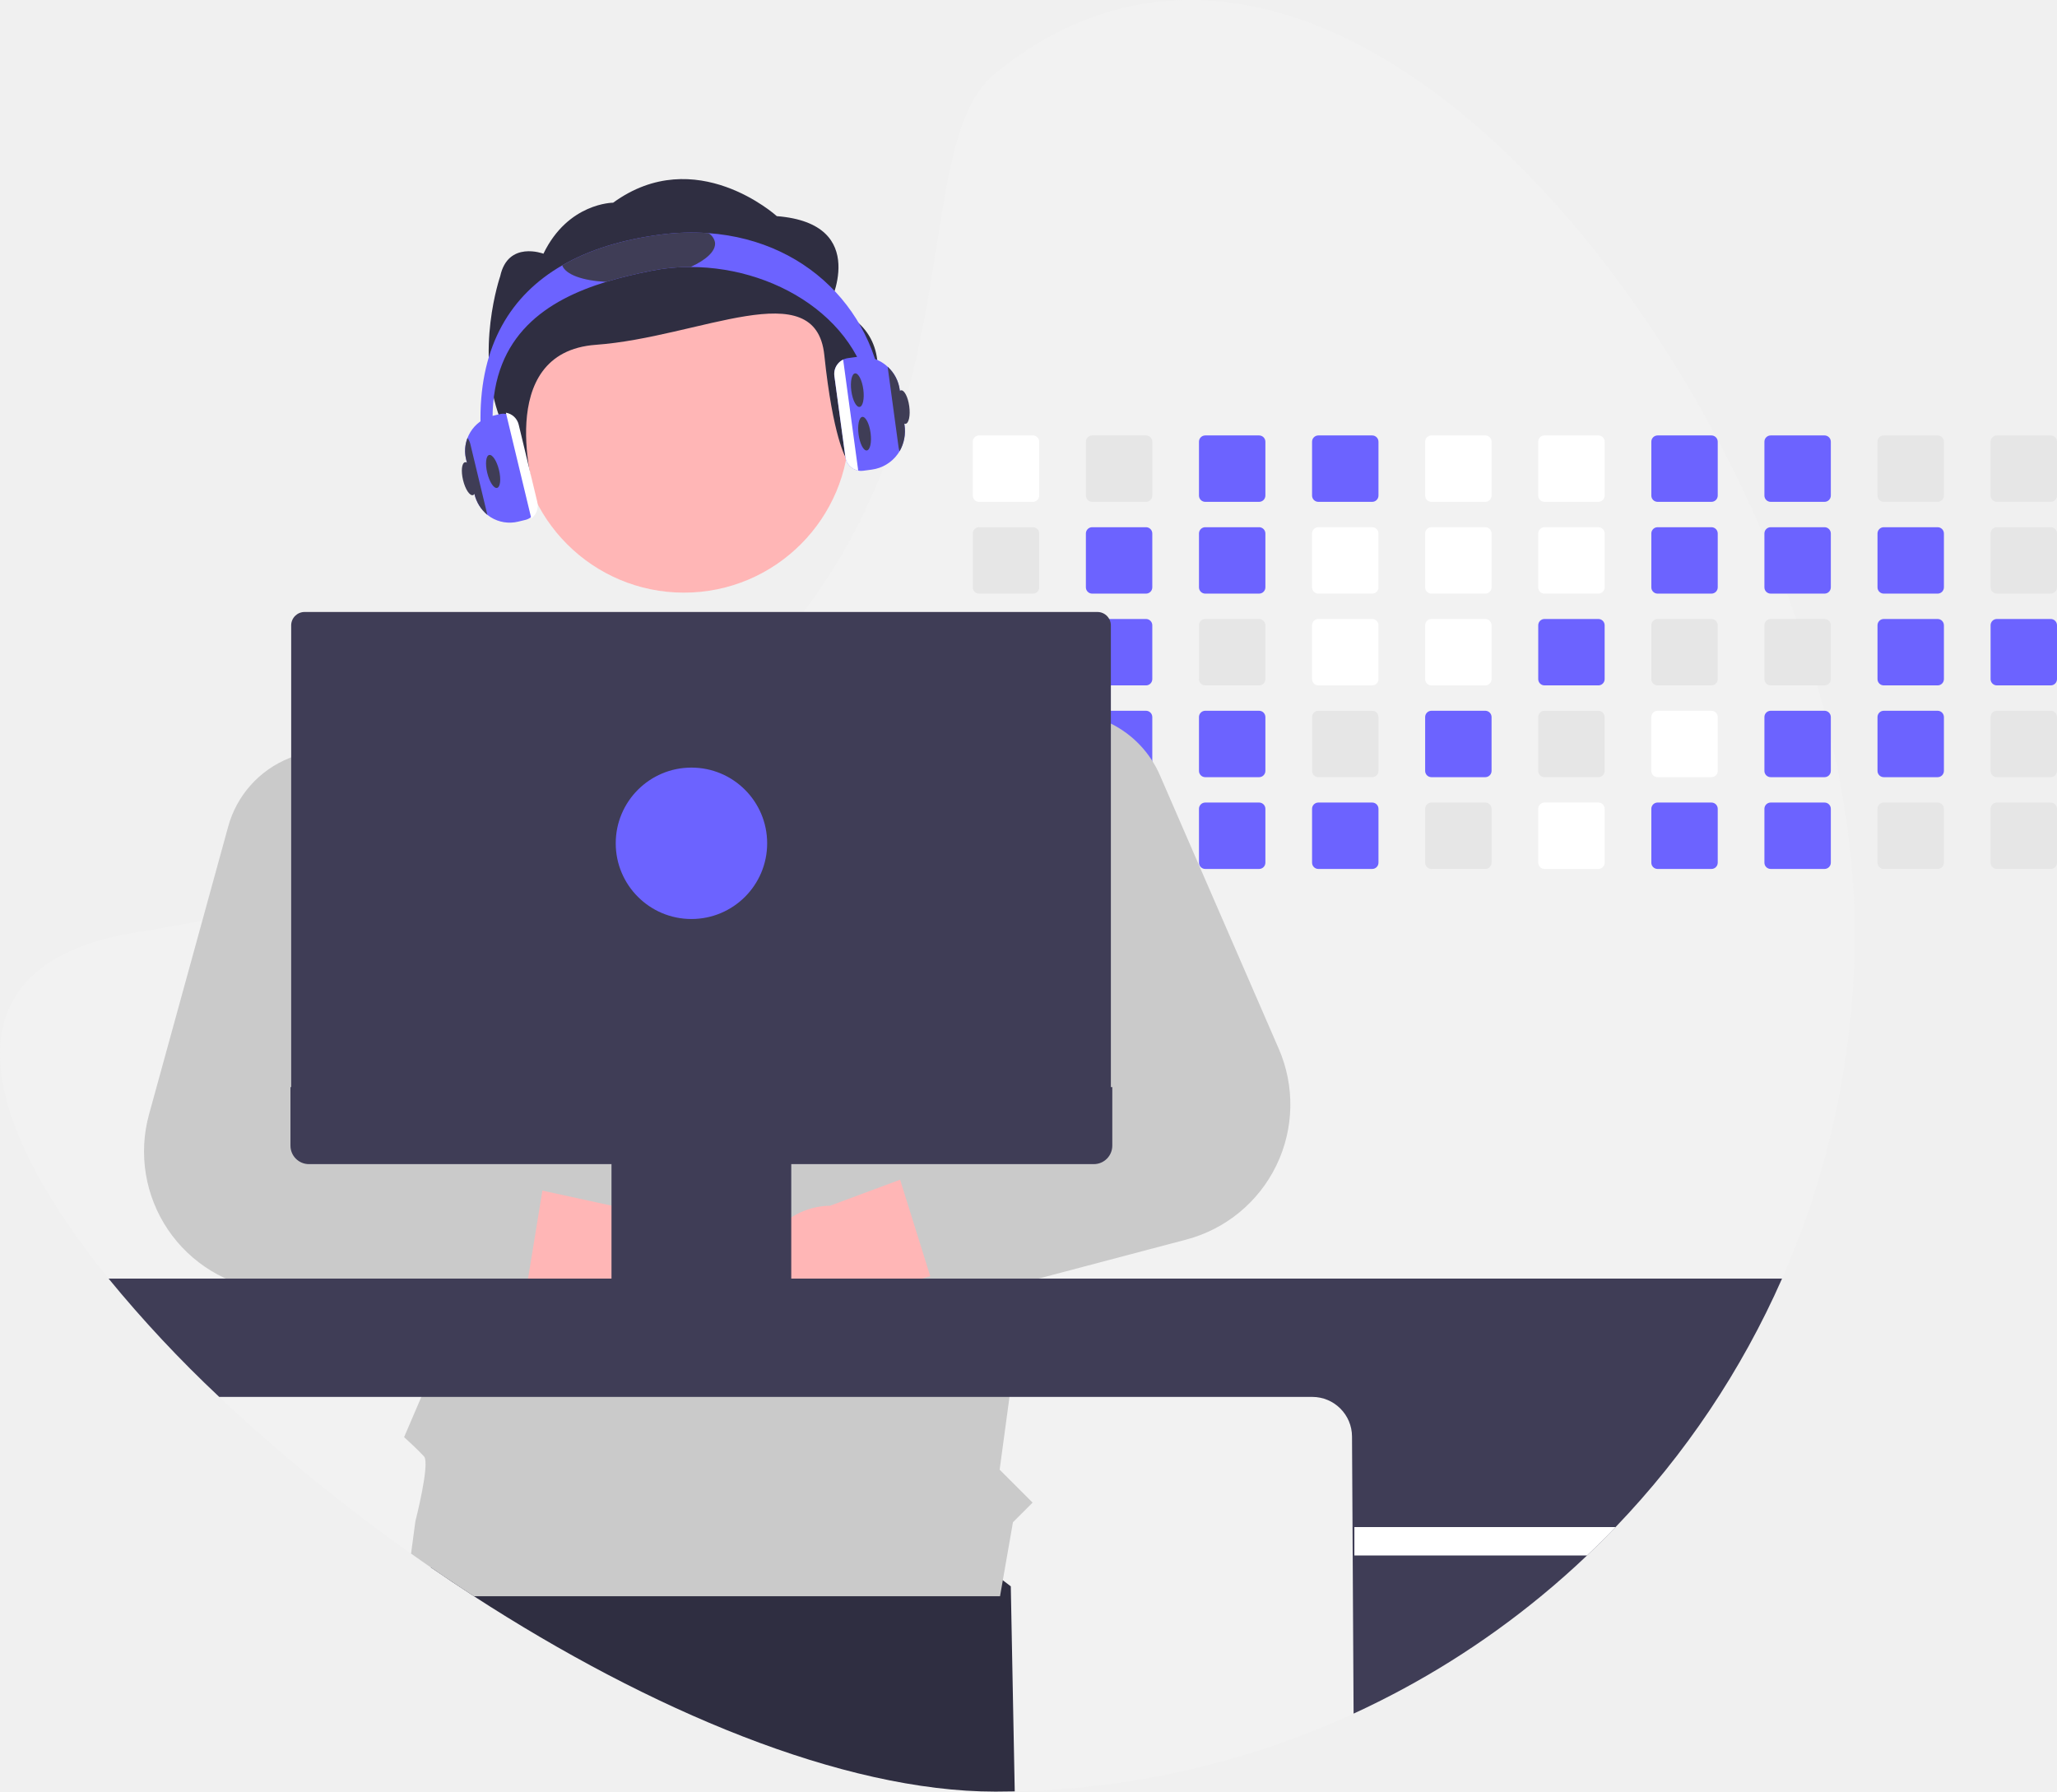
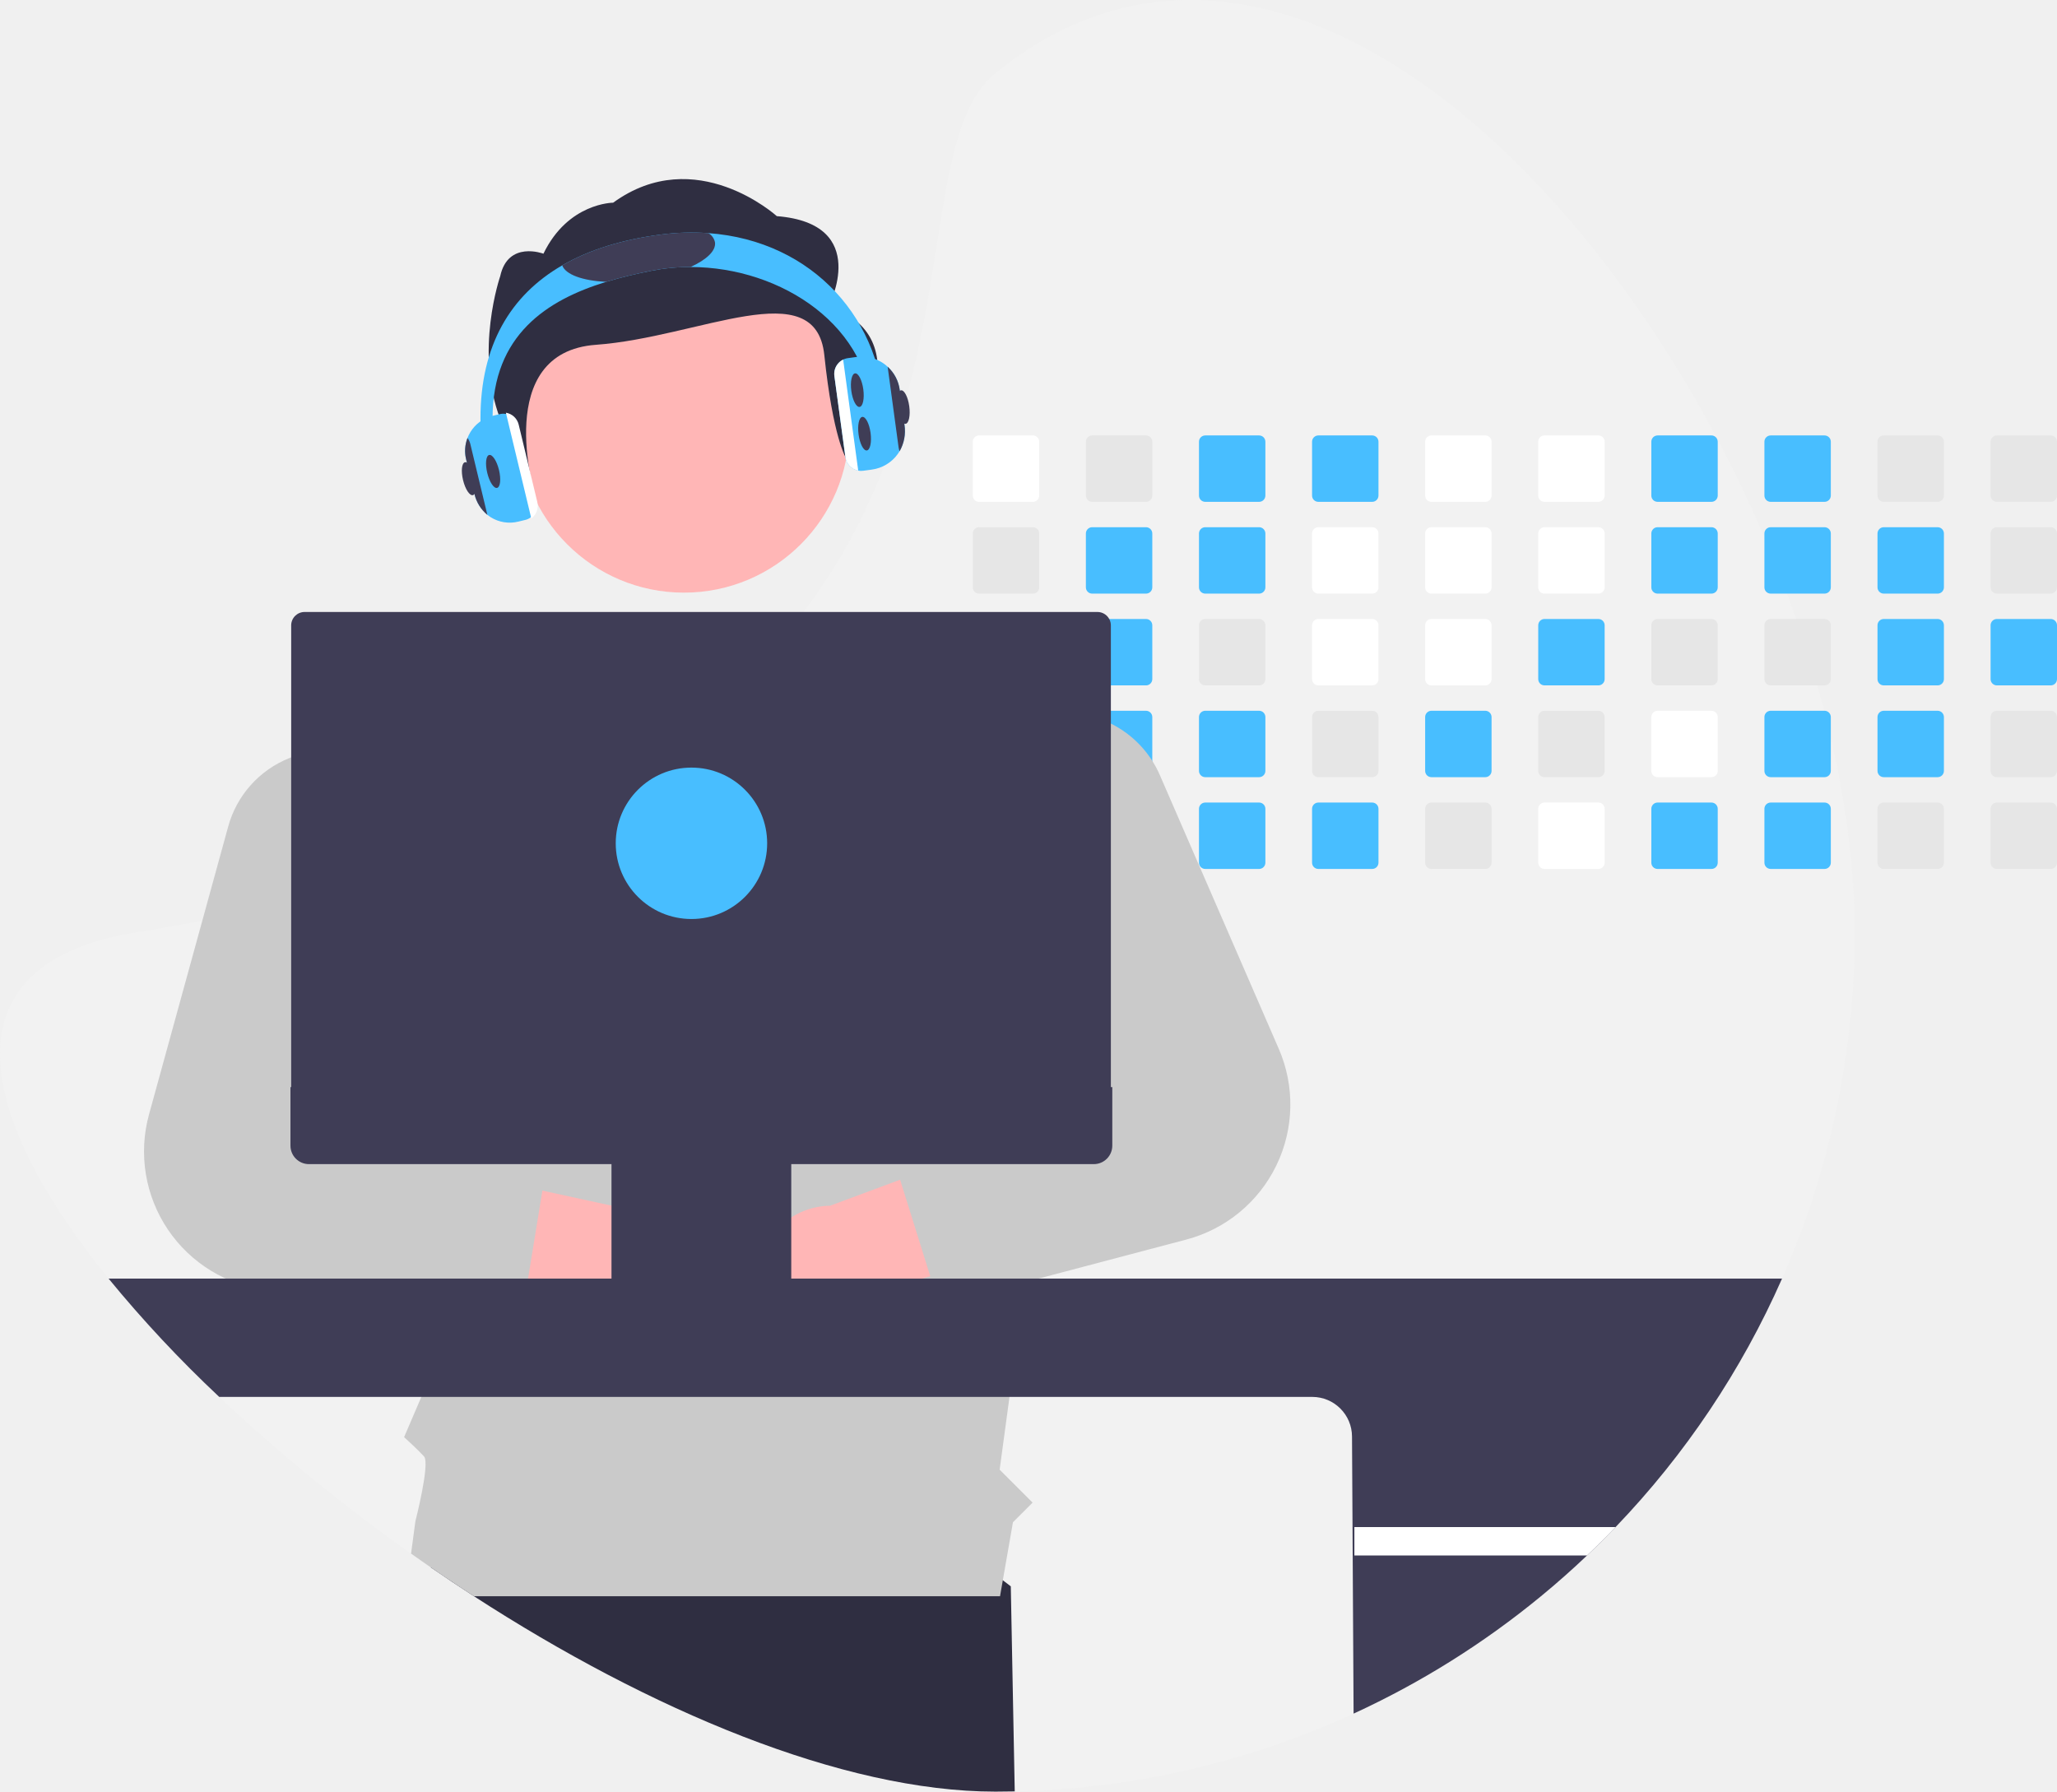
<svg xmlns="http://www.w3.org/2000/svg" data-name="Layer 1" width="850.538" height="740.83" viewBox="0 0 850.538 740.83">
  <path d="M941.609,465.125a354.21,354.21,0,0,1-98.85,245.9q-5.745,6.015-11.8,11.74-9.225,8.775-19.07,16.87a353.934,353.934,0,0,1-217.58,80.69q-3.975.09-7.98.09c-63.43,0-143.21-33.88-215.61-80.78q-8.985-5.82-17.81-11.91-4.125-2.82-8.21-5.72a730.43,730.43,0,0,1-79.32-64.8,514.116,514.116,0,0,1-45.75-48.92c-55.63-68.62-67.9-130.45,11.41-143.16q14.085-2.25,27.34-4.81,19.2-3.69,36.75-7.97,23.64-5.745,44.42-12.46,6.99-2.25,13.66-4.59c65.74-23.09,109.74-53.2,139.69-85.87q7.62-8.295,14.05-16.79a236.055,236.055,0,0,0,17.83-27.12,254.898,254.898,0,0,0,18.41-41.05l.27-.78c23.83-68.74,16.58-132.5,42.87-153.84,112.38-91.23,252.29,38.69,317.96,191.9q4.965,11.58,9.34,23.3,1.965,5.235,3.79,10.49,4.8,13.695,8.71,27.46,1.5,5.25,2.86,10.49c.97,3.77,1.9,7.53,2.76,11.29C938.139,412.305,941.609,439.455,941.609,465.125Z" transform="translate(-174.731 -79.58524)" fill="#f2f2f2" />
  <path d="M594.309,820.325q-3.975.09-7.98.09c-63.43,0-143.21-33.88-215.61-80.78q-8.985-5.82-17.81-11.91l5.16-31.4,156.21-20.74,78.4,59.95Z" transform="translate(-174.731 -79.58524)" fill="#2f2e41" />
  <path d="M601.829,259.635h-22.26a2.601,2.601,0,0,0-2.6,2.6v22.27a2.593,2.593,0,0,0,2.6,2.59h22.26a2.599,2.599,0,0,0,2.6-2.59v-22.27A2.608,2.608,0,0,0,601.829,259.635Z" transform="translate(-174.731 -79.58524)" fill="#fff" />
  <path d="M601.829,297.585h-22.26a2.601,2.601,0,0,0-2.6,2.6v22.27a2.593,2.593,0,0,0,2.6,2.59h22.26a2.599,2.599,0,0,0,2.6-2.59v-22.27A2.608,2.608,0,0,0,601.829,297.585Z" transform="translate(-174.731 -79.58524)" fill="#e6e6e6" />
  <path d="M601.829,335.535h-22.26a2.601,2.601,0,0,0-2.6,2.6v22.26a2.595,2.595,0,0,0,2.6,2.6h22.26a2.601,2.601,0,0,0,2.6-2.6v-22.26A2.608,2.608,0,0,0,601.829,335.535Z" transform="translate(-174.731 -79.58524)" fill="#e6e6e6" />
  <path d="M604.389,375.625a2.617,2.617,0,0,0-2.56-2.14h-22.26a2.601,2.601,0,0,0-2.6,2.6v22.26a2.595,2.595,0,0,0,2.6,2.6h22.26a2.601,2.601,0,0,0,2.6-2.6v-22.26A2.313,2.313,0,0,0,604.389,375.625Z" transform="translate(-174.731 -79.58524)" fill="#e6e6e6" />
  <path d="M602.839,411.635a2.634,2.634,0,0,0-1.01-.2h-22.26a2.595,2.595,0,0,0-2.6,2.6v22.26a2.588,2.588,0,0,0,2.6,2.6h22.26a2.601,2.601,0,0,0,2.6-2.6v-22.26A2.616,2.616,0,0,0,602.839,411.635Z" transform="translate(-174.731 -79.58524)" fill="#e6e6e6" />
  <path d="M648.589,259.635h-22.26a2.601,2.601,0,0,0-2.6,2.6v22.27a2.593,2.593,0,0,0,2.6,2.59h22.26a2.599,2.599,0,0,0,2.6-2.59v-22.27A2.608,2.608,0,0,0,648.589,259.635Z" transform="translate(-174.731 -79.58524)" fill="#e6e6e6" />
-   <path d="M648.589,297.585h-22.26a2.601,2.601,0,0,0-2.6,2.6v22.27a2.593,2.593,0,0,0,2.6,2.59h22.26a2.599,2.599,0,0,0,2.6-2.59v-22.27A2.608,2.608,0,0,0,648.589,297.585Z" transform="translate(-174.731 -79.58524)" fill="#6c63ff" />
-   <path d="M648.589,335.535h-22.26a2.601,2.601,0,0,0-2.6,2.6v22.26a2.595,2.595,0,0,0,2.6,2.6h22.26a2.601,2.601,0,0,0,2.6-2.6v-22.26A2.608,2.608,0,0,0,648.589,335.535Z" transform="translate(-174.731 -79.58524)" fill="#6c63ff" />
-   <path d="M648.589,373.485h-22.26a2.593,2.593,0,0,0-2.46,1.78,2.478,2.478,0,0,0-.14.82v22.26a2.595,2.595,0,0,0,2.6,2.6h22.26a2.601,2.601,0,0,0,2.6-2.6v-22.26A2.608,2.608,0,0,0,648.589,373.485Z" transform="translate(-174.731 -79.58524)" fill="#6c63ff" />
+   <path d="M648.589,297.585h-22.26a2.601,2.601,0,0,0-2.6,2.6v22.27a2.593,2.593,0,0,0,2.6,2.59h22.26a2.599,2.599,0,0,0,2.6-2.59v-22.27A2.608,2.608,0,0,0,648.589,297.585Z" transform="translate(-174.731 -79.58524)" fill="#48beff" />
+   <path d="M648.589,335.535h-22.26a2.601,2.601,0,0,0-2.6,2.6v22.26a2.595,2.595,0,0,0,2.6,2.6h22.26a2.601,2.601,0,0,0,2.6-2.6v-22.26A2.608,2.608,0,0,0,648.589,335.535Z" transform="translate(-174.731 -79.58524)" fill="#48beff" />
+   <path d="M648.589,373.485h-22.26a2.593,2.593,0,0,0-2.46,1.78,2.478,2.478,0,0,0-.14.82v22.26a2.595,2.595,0,0,0,2.6,2.6h22.26a2.601,2.601,0,0,0,2.6-2.6v-22.26A2.608,2.608,0,0,0,648.589,373.485Z" transform="translate(-174.731 -79.58524)" fill="#48beff" />
  <path d="M648.589,411.435h-22.26a2.595,2.595,0,0,0-2.6,2.6v22.26a2.595,2.595,0,0,0,2.6,2.6h22.26a2.601,2.601,0,0,0,2.6-2.6v-22.26A2.601,2.601,0,0,0,648.589,411.435Z" transform="translate(-174.731 -79.58524)" fill="#e6e6e6" />
-   <path d="M695.349,259.635h-22.26a2.601,2.601,0,0,0-2.6,2.6v22.27a2.593,2.593,0,0,0,2.6,2.59h22.26a2.599,2.599,0,0,0,2.6-2.59v-22.27A2.608,2.608,0,0,0,695.349,259.635Z" transform="translate(-174.731 -79.58524)" fill="#6c63ff" />
-   <path d="M695.349,297.585h-22.26a2.601,2.601,0,0,0-2.6,2.6v22.27a2.593,2.593,0,0,0,2.6,2.59h22.26a2.599,2.599,0,0,0,2.6-2.59v-22.27A2.608,2.608,0,0,0,695.349,297.585Z" transform="translate(-174.731 -79.58524)" fill="#6c63ff" />
+   <path d="M695.349,259.635h-22.26a2.601,2.601,0,0,0-2.6,2.6v22.27a2.593,2.593,0,0,0,2.6,2.59h22.26a2.599,2.599,0,0,0,2.6-2.59v-22.27A2.608,2.608,0,0,0,695.349,259.635Z" transform="translate(-174.731 -79.58524)" fill="#48beff" />
+   <path d="M695.349,297.585h-22.26a2.601,2.601,0,0,0-2.6,2.6v22.27a2.593,2.593,0,0,0,2.6,2.59h22.26a2.599,2.599,0,0,0,2.6-2.59v-22.27A2.608,2.608,0,0,0,695.349,297.585Z" transform="translate(-174.731 -79.58524)" fill="#48beff" />
  <path d="M695.349,335.535h-22.26a2.601,2.601,0,0,0-2.6,2.6v22.26a2.595,2.595,0,0,0,2.6,2.6h22.26a2.601,2.601,0,0,0,2.6-2.6v-22.26A2.608,2.608,0,0,0,695.349,335.535Z" transform="translate(-174.731 -79.58524)" fill="#e6e6e6" />
-   <path d="M695.349,373.485h-22.26a2.601,2.601,0,0,0-2.6,2.6v22.26a2.595,2.595,0,0,0,2.6,2.6h22.26a2.601,2.601,0,0,0,2.6-2.6v-22.26A2.608,2.608,0,0,0,695.349,373.485Z" transform="translate(-174.731 -79.58524)" fill="#6c63ff" />
-   <path d="M695.349,411.435h-22.26a2.595,2.595,0,0,0-2.6,2.6v22.26a2.595,2.595,0,0,0,2.6,2.6h22.26a2.601,2.601,0,0,0,2.6-2.6v-22.26A2.601,2.601,0,0,0,695.349,411.435Z" transform="translate(-174.731 -79.58524)" fill="#6c63ff" />
-   <path d="M742.109,259.635h-22.26a2.601,2.601,0,0,0-2.6,2.6v22.27a2.593,2.593,0,0,0,2.6,2.59h22.26a2.599,2.599,0,0,0,2.6-2.59v-22.27A2.608,2.608,0,0,0,742.109,259.635Z" transform="translate(-174.731 -79.58524)" fill="#6c63ff" />
+   <path d="M695.349,373.485h-22.26a2.601,2.601,0,0,0-2.6,2.6v22.26a2.595,2.595,0,0,0,2.6,2.6h22.26a2.601,2.601,0,0,0,2.6-2.6v-22.26A2.608,2.608,0,0,0,695.349,373.485Z" transform="translate(-174.731 -79.58524)" fill="#48beff" />
+   <path d="M695.349,411.435h-22.26a2.595,2.595,0,0,0-2.6,2.6v22.26a2.595,2.595,0,0,0,2.6,2.6h22.26a2.601,2.601,0,0,0,2.6-2.6v-22.26A2.601,2.601,0,0,0,695.349,411.435Z" transform="translate(-174.731 -79.58524)" fill="#48beff" />
+   <path d="M742.109,259.635h-22.26a2.601,2.601,0,0,0-2.6,2.6v22.27a2.593,2.593,0,0,0,2.6,2.59h22.26a2.599,2.599,0,0,0,2.6-2.59v-22.27A2.608,2.608,0,0,0,742.109,259.635Z" transform="translate(-174.731 -79.58524)" fill="#48beff" />
  <path d="M742.109,297.585h-22.26a2.601,2.601,0,0,0-2.6,2.6v22.27a2.593,2.593,0,0,0,2.6,2.59h22.26a2.599,2.599,0,0,0,2.6-2.59v-22.27A2.608,2.608,0,0,0,742.109,297.585Z" transform="translate(-174.731 -79.58524)" fill="#fff" />
  <path d="M742.109,335.535h-22.26a2.601,2.601,0,0,0-2.6,2.6v22.26a2.595,2.595,0,0,0,2.6,2.6h22.26a2.601,2.601,0,0,0,2.6-2.6v-22.26A2.608,2.608,0,0,0,742.109,335.535Z" transform="translate(-174.731 -79.58524)" fill="#fff" />
  <path d="M742.109,373.485h-22.26a2.601,2.601,0,0,0-2.6,2.6v22.26a2.595,2.595,0,0,0,2.6,2.6h22.26a2.601,2.601,0,0,0,2.6-2.6v-22.26A2.608,2.608,0,0,0,742.109,373.485Z" transform="translate(-174.731 -79.58524)" fill="#e6e6e6" />
-   <path d="M742.109,411.435h-22.26a2.595,2.595,0,0,0-2.6,2.6v22.26a2.595,2.595,0,0,0,2.6,2.6h22.26a2.601,2.601,0,0,0,2.6-2.6v-22.26A2.601,2.601,0,0,0,742.109,411.435Z" transform="translate(-174.731 -79.58524)" fill="#6c63ff" />
+   <path d="M742.109,411.435h-22.26a2.595,2.595,0,0,0-2.6,2.6v22.26a2.595,2.595,0,0,0,2.6,2.6h22.26a2.601,2.601,0,0,0,2.6-2.6v-22.26A2.601,2.601,0,0,0,742.109,411.435Z" transform="translate(-174.731 -79.58524)" fill="#48beff" />
  <path d="M788.869,259.635h-22.27a2.599,2.599,0,0,0-2.59,2.6v22.27a2.591,2.591,0,0,0,2.59,2.59h22.27a2.599,2.599,0,0,0,2.6-2.59v-22.27A2.608,2.608,0,0,0,788.869,259.635Z" transform="translate(-174.731 -79.58524)" fill="#fff" />
  <path d="M788.869,297.585h-22.27a2.599,2.599,0,0,0-2.59,2.6v22.27a2.59,2.59,0,0,0,2.59,2.59h22.27a2.599,2.599,0,0,0,2.6-2.59v-22.27A2.608,2.608,0,0,0,788.869,297.585Z" transform="translate(-174.731 -79.58524)" fill="#fff" />
  <path d="M788.869,335.535h-22.27a2.599,2.599,0,0,0-2.59,2.6v22.26a2.593,2.593,0,0,0,2.59,2.6h22.27a2.601,2.601,0,0,0,2.6-2.6v-22.26A2.608,2.608,0,0,0,788.869,335.535Z" transform="translate(-174.731 -79.58524)" fill="#fff" />
-   <path d="M788.869,373.485h-22.27a2.599,2.599,0,0,0-2.59,2.6v22.26a2.593,2.593,0,0,0,2.59,2.6h22.27a2.601,2.601,0,0,0,2.6-2.6v-22.26A2.608,2.608,0,0,0,788.869,373.485Z" transform="translate(-174.731 -79.58524)" fill="#6c63ff" />
+   <path d="M788.869,373.485h-22.27a2.599,2.599,0,0,0-2.59,2.6v22.26a2.593,2.593,0,0,0,2.59,2.6h22.27a2.601,2.601,0,0,0,2.6-2.6v-22.26A2.608,2.608,0,0,0,788.869,373.485Z" transform="translate(-174.731 -79.58524)" fill="#48beff" />
  <path d="M788.869,411.435h-22.27a2.593,2.593,0,0,0-2.59,2.6v22.26a2.593,2.593,0,0,0,2.59,2.6h22.27a2.601,2.601,0,0,0,2.6-2.6v-22.26A2.601,2.601,0,0,0,788.869,411.435Z" transform="translate(-174.731 -79.58524)" fill="#e6e6e6" />
  <path d="M835.629,259.635h-22.27a2.599,2.599,0,0,0-2.59,2.6v22.27a2.591,2.591,0,0,0,2.59,2.59h22.27a2.599,2.599,0,0,0,2.6-2.59v-22.27A2.608,2.608,0,0,0,835.629,259.635Z" transform="translate(-174.731 -79.58524)" fill="#fff" />
  <path d="M835.629,297.585h-22.27a2.599,2.599,0,0,0-2.59,2.6v22.27a2.59,2.59,0,0,0,2.59,2.59h22.27a2.599,2.599,0,0,0,2.6-2.59v-22.27A2.608,2.608,0,0,0,835.629,297.585Z" transform="translate(-174.731 -79.58524)" fill="#fff" />
-   <path d="M835.629,335.535h-22.27a2.599,2.599,0,0,0-2.59,2.6v22.26a2.593,2.593,0,0,0,2.59,2.6h22.27a2.601,2.601,0,0,0,2.6-2.6v-22.26A2.608,2.608,0,0,0,835.629,335.535Z" transform="translate(-174.731 -79.58524)" fill="#6c63ff" />
+   <path d="M835.629,335.535h-22.27a2.599,2.599,0,0,0-2.59,2.6v22.26a2.593,2.593,0,0,0,2.59,2.6h22.27a2.601,2.601,0,0,0,2.6-2.6v-22.26A2.608,2.608,0,0,0,835.629,335.535Z" transform="translate(-174.731 -79.58524)" fill="#48beff" />
  <path d="M835.629,373.485h-22.27a2.599,2.599,0,0,0-2.59,2.6v22.26a2.593,2.593,0,0,0,2.59,2.6h22.27a2.601,2.601,0,0,0,2.6-2.6v-22.26A2.608,2.608,0,0,0,835.629,373.485Z" transform="translate(-174.731 -79.58524)" fill="#e6e6e6" />
  <path d="M835.629,411.435h-22.27a2.593,2.593,0,0,0-2.59,2.6v22.26a2.593,2.593,0,0,0,2.59,2.6h22.27a2.601,2.601,0,0,0,2.6-2.6v-22.26A2.601,2.601,0,0,0,835.629,411.435Z" transform="translate(-174.731 -79.58524)" fill="#fff" />
-   <path d="M882.389,259.635h-22.27a2.599,2.599,0,0,0-2.59,2.6v22.27a2.591,2.591,0,0,0,2.59,2.59h22.27a2.599,2.599,0,0,0,2.6-2.59v-22.27A2.608,2.608,0,0,0,882.389,259.635Z" transform="translate(-174.731 -79.58524)" fill="#6c63ff" />
-   <path d="M882.389,297.585h-22.27a2.599,2.599,0,0,0-2.59,2.6v22.27a2.59,2.59,0,0,0,2.59,2.59h22.27a2.599,2.599,0,0,0,2.6-2.59v-22.27A2.608,2.608,0,0,0,882.389,297.585Z" transform="translate(-174.731 -79.58524)" fill="#6c63ff" />
+   <path d="M882.389,259.635h-22.27a2.599,2.599,0,0,0-2.59,2.6v22.27a2.591,2.591,0,0,0,2.59,2.59h22.27a2.599,2.599,0,0,0,2.6-2.59v-22.27A2.608,2.608,0,0,0,882.389,259.635Z" transform="translate(-174.731 -79.58524)" fill="#48beff" />
+   <path d="M882.389,297.585h-22.27a2.599,2.599,0,0,0-2.59,2.6v22.27a2.59,2.59,0,0,0,2.59,2.59h22.27a2.599,2.599,0,0,0,2.6-2.59v-22.27A2.608,2.608,0,0,0,882.389,297.585Z" transform="translate(-174.731 -79.58524)" fill="#48beff" />
  <path d="M882.389,335.535h-22.27a2.599,2.599,0,0,0-2.59,2.6v22.26a2.593,2.593,0,0,0,2.59,2.6h22.27a2.601,2.601,0,0,0,2.6-2.6v-22.26A2.608,2.608,0,0,0,882.389,335.535Z" transform="translate(-174.731 -79.58524)" fill="#e6e6e6" />
  <path d="M882.389,373.485h-22.27a2.599,2.599,0,0,0-2.59,2.6v22.26a2.593,2.593,0,0,0,2.59,2.6h22.27a2.601,2.601,0,0,0,2.6-2.6v-22.26A2.608,2.608,0,0,0,882.389,373.485Z" transform="translate(-174.731 -79.58524)" fill="#fff" />
-   <path d="M882.389,411.435h-22.27a2.593,2.593,0,0,0-2.59,2.6v22.26a2.593,2.593,0,0,0,2.59,2.6h22.27a2.601,2.601,0,0,0,2.6-2.6v-22.26A2.601,2.601,0,0,0,882.389,411.435Z" transform="translate(-174.731 -79.58524)" fill="#6c63ff" />
-   <path d="M929.149,259.635h-22.27a2.599,2.599,0,0,0-2.59,2.6v22.27a2.591,2.591,0,0,0,2.59,2.59h22.27a2.599,2.599,0,0,0,2.6-2.59v-22.27A2.608,2.608,0,0,0,929.149,259.635Z" transform="translate(-174.731 -79.58524)" fill="#6c63ff" />
-   <path d="M929.149,297.585h-22.27a2.599,2.599,0,0,0-2.59,2.6v22.27a2.59,2.59,0,0,0,2.59,2.59h22.27a2.599,2.599,0,0,0,2.6-2.59v-22.27A2.608,2.608,0,0,0,929.149,297.585Z" transform="translate(-174.731 -79.58524)" fill="#6c63ff" />
+   <path d="M882.389,411.435h-22.27a2.593,2.593,0,0,0-2.59,2.6v22.26a2.593,2.593,0,0,0,2.59,2.6h22.27a2.601,2.601,0,0,0,2.6-2.6v-22.26A2.601,2.601,0,0,0,882.389,411.435Z" transform="translate(-174.731 -79.58524)" fill="#48beff" />
+   <path d="M929.149,259.635h-22.27a2.599,2.599,0,0,0-2.59,2.6v22.27a2.591,2.591,0,0,0,2.59,2.59h22.27a2.599,2.599,0,0,0,2.6-2.59v-22.27A2.608,2.608,0,0,0,929.149,259.635Z" transform="translate(-174.731 -79.58524)" fill="#48beff" />
+   <path d="M929.149,297.585h-22.27a2.599,2.599,0,0,0-2.59,2.6v22.27a2.59,2.59,0,0,0,2.59,2.59h22.27a2.599,2.599,0,0,0,2.6-2.59v-22.27A2.608,2.608,0,0,0,929.149,297.585Z" transform="translate(-174.731 -79.58524)" fill="#48beff" />
  <path d="M929.149,335.535h-22.27a2.599,2.599,0,0,0-2.59,2.6v22.26a2.593,2.593,0,0,0,2.59,2.6h22.27a2.601,2.601,0,0,0,2.6-2.6v-22.26A2.608,2.608,0,0,0,929.149,335.535Z" transform="translate(-174.731 -79.58524)" fill="#e6e6e6" />
-   <path d="M929.149,373.485h-22.27a2.599,2.599,0,0,0-2.59,2.6v22.26a2.593,2.593,0,0,0,2.59,2.6h22.27a2.601,2.601,0,0,0,2.6-2.6v-22.26A2.608,2.608,0,0,0,929.149,373.485Z" transform="translate(-174.731 -79.58524)" fill="#6c63ff" />
-   <path d="M929.149,411.435h-22.27a2.593,2.593,0,0,0-2.59,2.6v22.26a2.593,2.593,0,0,0,2.59,2.6h22.27a2.601,2.601,0,0,0,2.6-2.6v-22.26A2.601,2.601,0,0,0,929.149,411.435Z" transform="translate(-174.731 -79.58524)" fill="#6c63ff" />
+   <path d="M929.149,373.485h-22.27a2.599,2.599,0,0,0-2.59,2.6v22.26a2.593,2.593,0,0,0,2.59,2.6h22.27a2.601,2.601,0,0,0,2.6-2.6v-22.26A2.608,2.608,0,0,0,929.149,373.485Z" transform="translate(-174.731 -79.58524)" fill="#48beff" />
+   <path d="M929.149,411.435h-22.27a2.593,2.593,0,0,0-2.59,2.6v22.26a2.593,2.593,0,0,0,2.59,2.6h22.27a2.601,2.601,0,0,0,2.6-2.6v-22.26A2.601,2.601,0,0,0,929.149,411.435Z" transform="translate(-174.731 -79.58524)" fill="#48beff" />
  <path d="M975.909,259.635h-22.27a2.599,2.599,0,0,0-2.59,2.6v22.27a2.591,2.591,0,0,0,2.59,2.59h22.27a2.599,2.599,0,0,0,2.6-2.59v-22.27A2.608,2.608,0,0,0,975.909,259.635Z" transform="translate(-174.731 -79.58524)" fill="#e6e6e6" />
-   <path d="M975.909,297.585h-22.27a2.599,2.599,0,0,0-2.59,2.6v22.27a2.59,2.59,0,0,0,2.59,2.59h22.27a2.599,2.599,0,0,0,2.6-2.59v-22.27A2.608,2.608,0,0,0,975.909,297.585Z" transform="translate(-174.731 -79.58524)" fill="#6c63ff" />
-   <path d="M975.909,335.535h-22.27a2.599,2.599,0,0,0-2.59,2.6v22.26a2.593,2.593,0,0,0,2.59,2.6h22.27a2.601,2.601,0,0,0,2.6-2.6v-22.26A2.608,2.608,0,0,0,975.909,335.535Z" transform="translate(-174.731 -79.58524)" fill="#6c63ff" />
-   <path d="M975.909,373.485h-22.27a2.599,2.599,0,0,0-2.59,2.6v22.26a2.593,2.593,0,0,0,2.59,2.6h22.27a2.601,2.601,0,0,0,2.6-2.6v-22.26A2.608,2.608,0,0,0,975.909,373.485Z" transform="translate(-174.731 -79.58524)" fill="#6c63ff" />
+   <path d="M975.909,297.585h-22.27a2.599,2.599,0,0,0-2.59,2.6v22.27a2.59,2.59,0,0,0,2.59,2.59h22.27a2.599,2.599,0,0,0,2.6-2.59v-22.27A2.608,2.608,0,0,0,975.909,297.585Z" transform="translate(-174.731 -79.58524)" fill="#48beff" />
+   <path d="M975.909,335.535h-22.27a2.599,2.599,0,0,0-2.59,2.6v22.26a2.593,2.593,0,0,0,2.59,2.6h22.27a2.601,2.601,0,0,0,2.6-2.6v-22.26A2.608,2.608,0,0,0,975.909,335.535Z" transform="translate(-174.731 -79.58524)" fill="#48beff" />
+   <path d="M975.909,373.485h-22.27a2.599,2.599,0,0,0-2.59,2.6v22.26a2.593,2.593,0,0,0,2.59,2.6h22.27a2.601,2.601,0,0,0,2.6-2.6v-22.26A2.608,2.608,0,0,0,975.909,373.485Z" transform="translate(-174.731 -79.58524)" fill="#48beff" />
  <path d="M975.909,411.435h-22.27a2.593,2.593,0,0,0-2.59,2.6v22.26a2.593,2.593,0,0,0,2.59,2.6h22.27a2.601,2.601,0,0,0,2.6-2.6v-22.26A2.601,2.601,0,0,0,975.909,411.435Z" transform="translate(-174.731 -79.58524)" fill="#e6e6e6" />
  <path d="M1022.669,259.635h-22.27a2.599,2.599,0,0,0-2.59,2.6v22.27a2.591,2.591,0,0,0,2.59,2.59h22.27a2.599,2.599,0,0,0,2.6-2.59v-22.27A2.608,2.608,0,0,0,1022.669,259.635Z" transform="translate(-174.731 -79.58524)" fill="#e6e6e6" />
  <path d="M1022.669,297.585h-22.27a2.599,2.599,0,0,0-2.59,2.6v22.27a2.591,2.591,0,0,0,2.59,2.59h22.27a2.599,2.599,0,0,0,2.6-2.59v-22.27A2.608,2.608,0,0,0,1022.669,297.585Z" transform="translate(-174.731 -79.58524)" fill="#e6e6e6" />
-   <path d="M1022.669,335.535h-22.27a2.599,2.599,0,0,0-2.59,2.6v22.26a2.593,2.593,0,0,0,2.59,2.6h22.27a2.601,2.601,0,0,0,2.6-2.6v-22.26A2.608,2.608,0,0,0,1022.669,335.535Z" transform="translate(-174.731 -79.58524)" fill="#6c63ff" />
+   <path d="M1022.669,335.535h-22.27a2.599,2.599,0,0,0-2.59,2.6v22.26a2.593,2.593,0,0,0,2.59,2.6h22.27a2.601,2.601,0,0,0,2.6-2.6v-22.26A2.608,2.608,0,0,0,1022.669,335.535Z" transform="translate(-174.731 -79.58524)" fill="#48beff" />
  <path d="M1022.669,373.485h-22.27a2.599,2.599,0,0,0-2.59,2.6v22.26a2.593,2.593,0,0,0,2.59,2.6h22.27a2.601,2.601,0,0,0,2.6-2.6v-22.26A2.608,2.608,0,0,0,1022.669,373.485Z" transform="translate(-174.731 -79.58524)" fill="#e6e6e6" />
  <path d="M1022.669,411.435h-22.27a2.593,2.593,0,0,0-2.59,2.6v22.26a2.593,2.593,0,0,0,2.59,2.6h22.27a2.601,2.601,0,0,0,2.6-2.6v-22.26A2.601,2.601,0,0,0,1022.669,411.435Z" transform="translate(-174.731 -79.58524)" fill="#e6e6e6" />
  <polygon points="336.095 660.051 335.475 660.051 336.005 659.981 336.095 660.051" fill="#2f2e41" />
  <circle id="b6132315-04e2-4cdb-a713-107c9cd58b0b" data-name="ab6171fa-7d69-4734-b81c-8dff60f9761b" cx="282.814" cy="176.733" r="68.322" fill="#ffb6b6" />
-   <path id="f4304bdd-ba2d-4fff-b404-410205410c5d-375" data-name="bf427902-b9bf-4946-b5d7-5c1c7e04535e" d="M517.377,206.226s17.869-34.161-21.444-37.266c0,0-33.515-30.402-67.676-5.558,0,0-18.633,0-28.823,21.086,0,0-14.655-5.558-17.876,9.317,0,0-10.723,31.055,0,59.005,10.723,27.95,14.285,31.055,14.285,31.055s-17.621-58.598,25.27-61.704,90.887-29.909,94.461,4.251,8.953,42.578,8.953,42.578S558.479,220.201,517.377,206.226Z" transform="translate(-174.731 -79.58524)" fill="#2f2e41" />
+   <path id="f4304bdd-ba2d-4fff-b404-410205410c5d-96" data-name="bf427902-b9bf-4946-b5d7-5c1c7e04535e" d="M517.377,206.226s17.869-34.161-21.444-37.266c0,0-33.515-30.402-67.676-5.558,0,0-18.633,0-28.823,21.086,0,0-14.655-5.558-17.876,9.317,0,0-10.723,31.055,0,59.005,10.723,27.95,14.285,31.055,14.285,31.055s-17.621-58.598,25.27-61.704,90.887-29.909,94.461,4.251,8.953,42.578,8.953,42.578S558.479,220.201,517.377,206.226Z" transform="translate(-174.731 -79.58524)" fill="#2f2e41" />
  <path d="M634.279,424.695l-.22,1.16-2.47,13.04-17.07,90.2-1.01,5.31-2.12,11.23-2.9,15.32-6.43,33.95-1.84,9.73-.69,3.65-.24,1.28-1.91,10.07-.58,3.04-4.66,34.53-4.07,30.09,13.62,13.62-8.12,8.12-5.33,30.53.01.07H370.719q-13.2-8.55-26.02-17.63l1.79-13.4s6.16-23.93,3.57-26.79c-2.58-2.86-8.24-7.97-8.24-7.97l7.13-16.64.99-2.31-1.66-34.43-.04-.83-.55-11.35-.07-1.46-.11-2.19-2.11-43.68-.04-.72-.64-13.24-.6-12.59-.26-5.31-2.57-53.13-1.74-36.08-1.52-31.41,6.11-2.07,65.35-22.21,27.07-35.19,56.34.42,27.58.21,46.02,42.68,10.47,5,.08.04,7.51,3.59,19.04,9.09,20.13,9.62,10.33,4.93Z" transform="translate(-174.731 -79.58524)" fill="#cacaca" />
  <path d="M443.84,637.136a30.286,30.286,0,0,1-40.664-22.43L296.617,599.588l37.043-41.902,95.511,20.78a30.45,30.45,0,0,1,14.669,58.67Z" transform="translate(-174.731 -79.58524)" fill="#ffb6b6" />
  <path d="M396.329,560.955a13.522,13.522,0,0,0-7.89-4.87l-43.72-9.09-4.49-.93a18.933,18.933,0,0,1-12.53-9.07,19.161,19.161,0,0,1-2.45-7.9,18.895,18.895,0,0,1,.89-7.48l15.15-45.65,9.83-29.62a41.792,41.792,0,0,0,2.09-11.05,43.349,43.349,0,0,0-9.07-28.89,42.693,42.693,0,0,0-49.01-13.64c-.25.09-.51.19-.76.29a42.583,42.583,0,0,0-25.31,28.41l-10.68,38.85-22.03,80.09a57.766,57.766,0,0,0,48.96,72.68l62.97,7.38,29.14,3.42a13.497,13.497,0,0,0,14.84-10.73,4.895,4.895,0,0,0,.11-.55l.7-4.32,5.93-36.38.06-.37A13.475,13.475,0,0,0,396.329,560.955Z" transform="translate(-174.731 -79.58524)" fill="#cacaca" />
  <path d="M511.714,638.302a30.286,30.286,0,0,0,37.094-27.94l103.362-29.994L609.588,544.109l-91.626,34.041a30.45,30.45,0,0,0-6.249,60.152Z" transform="translate(-174.731 -79.58524)" fill="#ffb6b6" />
  <path d="M703.489,513.275,654.329,400.135a42.819,42.819,0,0,0-20.27-21.35,43.356,43.356,0,0,0-8.78-3.2c-.47-.12-.94-.23-1.41-.32a42.132,42.132,0,0,0-19.48.36,42.814,42.814,0,0,0-27.34,21.73,1.004,1.004,0,0,0-.08.14,43.1,43.1,0,0,0-.37,38.85l.61,1.22,34.74,69.77a18.9,18.9,0,0,1-10.5,26.19l-2.44.88-43.88,15.85a13.497,13.497,0,0,0-8.33,16.79l.11.35,12.3,39.36c.06.18.12.36.19.54a7.054,7.054,0,0,0,.4.99,13.482,13.482,0,0,0,15.81,7.53l23.68-6.25,4.83-1.28,61.15-16.15a57.76,57.76,0,0,0,38.22-78.86Z" transform="translate(-174.731 -79.58524)" fill="#cacaca" />
  <path d="M219.629,608.285a514.116,514.116,0,0,0,45.75,48.92h451.97a16.446,16.446,0,0,1,16.42,16.43l.65,114.53a355.43,355.43,0,0,0,77.47-48.53q9.84-8.085,19.07-16.87,6.045-5.73,11.8-11.74a355.629,355.629,0,0,0,68.82-102.74Z" transform="translate(-174.731 -79.58524)" fill="#3f3d56" />
  <path d="M842.759,711.025q-5.745,6.015-11.8,11.74H734.749v-11.74Z" transform="translate(-174.731 -79.58524)" fill="#fff" />
  <path d="M633.379,335.535a5.538,5.538,0,0,0-4.87-2.9H300.669a5.555,5.555,0,0,0-5.54,5.55v196.22H634.059V338.185A5.385,5.385,0,0,0,633.379,335.535Z" transform="translate(-174.731 -79.58524)" fill="#3f3d56" />
  <path d="M294.832,529.092V553.306a7.644,7.644,0,0,0,7.644,7.644H427.573v47.787h-1.662a.993.993,0,0,0-.993.993v3.324a.993.993,0,0,0,.993.993h77.658a.993.993,0,0,0,.993-.993v-3.324a.993.993,0,0,0-.993-.993h-1.662V560.95H627.004a7.644,7.644,0,0,0,7.644-7.644V529.092Z" transform="translate(-174.731 -79.58524)" fill="#3f3d56" />
-   <circle cx="285.903" cy="348.704" r="31.306" fill="#6c63ff" />
-   <path d="M540.399,252.585h-5c0-37.8-37.41-62.57-75.15-62.59a82.382,82.382,0,0,0-16.35,1.59c-6.06,1.21-12.35,2.66-18.53,4.55-24.37,7.47-46.97,21.91-46.97,56.45a78.591,78.591,0,0,0,2.54,19.88l-4.84,1.26a83.876,83.876,0,0,1-2.7-21.14c0-30.18,12.39-50.91,33.79-63.27,11.25-6.5,24.98-10.69,40.71-12.73a97.131,97.131,0,0,1,19.75-.6C511.049,179.105,540.399,212.385,540.399,252.585Z" transform="translate(-174.731 -79.58524)" fill="#6c63ff" />
-   <path d="M548.729,255.355l-1.97-14.56a15.71,15.71,0,0,0-5-9.56,15.816,15.816,0,0,0-13.25-4l-3.13.43a6.524,6.524,0,0,0-4.35,2.53,6.548,6.548,0,0,0-1.29,4.87l4.55,33.54a6.577,6.577,0,0,0,5.3,5.57,6.154,6.154,0,0,0,1.22.12,6.499,6.499,0,0,0,.88-.06l3.5-.47a15.791,15.791,0,0,0,10.74-6.43c.27-.38.53-.77.77-1.17A16.748,16.748,0,0,0,548.729,255.355Z" transform="translate(-174.731 -79.58524)" fill="#6c63ff" />
+   <circle cx="285.903" cy="348.704" r="31.306" fill="#48beff" />
+   <path d="M540.399,252.585h-5c0-37.8-37.41-62.57-75.15-62.59a82.382,82.382,0,0,0-16.35,1.59c-6.06,1.21-12.35,2.66-18.53,4.55-24.37,7.47-46.97,21.91-46.97,56.45a78.591,78.591,0,0,0,2.54,19.88l-4.84,1.26a83.876,83.876,0,0,1-2.7-21.14c0-30.18,12.39-50.91,33.79-63.27,11.25-6.5,24.98-10.69,40.71-12.73a97.131,97.131,0,0,1,19.75-.6C511.049,179.105,540.399,212.385,540.399,252.585Z" transform="translate(-174.731 -79.58524)" fill="#48beff" />
+   <path d="M548.729,255.355l-1.97-14.56a15.71,15.71,0,0,0-5-9.56,15.816,15.816,0,0,0-13.25-4l-3.13.43a6.524,6.524,0,0,0-4.35,2.53,6.548,6.548,0,0,0-1.29,4.87l4.55,33.54a6.577,6.577,0,0,0,5.3,5.57,6.154,6.154,0,0,0,1.22.12,6.499,6.499,0,0,0,.88-.06l3.5-.47a15.791,15.791,0,0,0,10.74-6.43c.27-.38.53-.77.77-1.17A16.748,16.748,0,0,0,548.729,255.355Z" transform="translate(-174.731 -79.58524)" fill="#48beff" />
  <path d="M523.359,228.275a6.432,6.432,0,0,0-2.33,1.92,6.548,6.548,0,0,0-1.29,4.87l4.55,33.54a6.577,6.577,0,0,0,5.3,5.57Z" transform="translate(-174.731 -79.58524)" fill="#fff" />
  <path d="M548.729,255.355l-1.97-14.56a15.71,15.71,0,0,0-5-9.56l4.53,33.37a6.176,6.176,0,0,0,.41,1.56A16.748,16.748,0,0,0,548.729,255.355Z" transform="translate(-174.731 -79.58524)" fill="#3f3d56" />
  <ellipse cx="532.218" cy="258.909" rx="2.5" ry="7" transform="translate(-204.7047 -5.69071) rotate(-7.72549)" fill="#3f3d56" />
  <ellipse cx="529.218" cy="240.909" rx="2.5" ry="7" transform="translate(-202.3122 -6.25736) rotate(-7.72549)" fill="#3f3d56" />
  <ellipse cx="548.218" cy="247.909" rx="2.5" ry="7" transform="translate(-203.0808 -3.63971) rotate(-7.72549)" fill="#3f3d56" />
  <path d="M460.249,189.995a82.382,82.382,0,0,0-16.35,1.59c-6.06,1.21-12.35,2.66-18.53,4.55-9.65-.47-16.75-2.97-18.18-6.82,11.25-6.5,24.98-10.69,40.71-12.73a97.131,97.131,0,0,1,19.75-.6,5.727,5.727,0,0,1,2.72,3.82C470.839,183.285,466.869,186.985,460.249,189.995Z" transform="translate(-174.731 -79.58524)" fill="#3f3d56" />
-   <path d="M396.409,287.285l-7.7-32.01a6.024,6.024,0,0,0-4.88-4.55,6.733,6.733,0,0,0-1-.08,6.026,6.026,0,0,0-1.4.17l-2.98.72a14.904,14.904,0,0,0-10.99,17.96l3.45,14.36a15.845,15.845,0,0,0,5.34,8.62,14.045,14.045,0,0,0,1.36.97,14.809,14.809,0,0,0,11.37,1.84l2.97-.72a5.84,5.84,0,0,0,2.17-1.01A5.993,5.993,0,0,0,396.409,287.285Z" transform="translate(-174.731 -79.58524)" fill="#6c63ff" />
+   <path d="M396.409,287.285l-7.7-32.01a6.024,6.024,0,0,0-4.88-4.55,6.733,6.733,0,0,0-1-.08,6.026,6.026,0,0,0-1.4.17l-2.98.72a14.904,14.904,0,0,0-10.99,17.96l3.45,14.36a15.845,15.845,0,0,0,5.34,8.62,14.045,14.045,0,0,0,1.36.97,14.809,14.809,0,0,0,11.37,1.84l2.97-.72a5.84,5.84,0,0,0,2.17-1.01A5.993,5.993,0,0,0,396.409,287.285Z" transform="translate(-174.731 -79.58524)" fill="#48beff" />
  <ellipse cx="378.629" cy="274.523" rx="2.5" ry="7" transform="translate(-228.4506 16.61926) rotate(-13.53051)" fill="#3f3d56" />
  <ellipse cx="368.629" cy="277.523" rx="2.5" ry="7" transform="translate(-229.4301 14.36289) rotate(-13.53051)" fill="#3f3d56" />
  <path d="M396.899,287.165l-7.7-32.01a6.532,6.532,0,0,0-5.29-4.92l10.51,43.72A6.511,6.511,0,0,0,396.899,287.165Z" transform="translate(-174.731 -79.58524)" fill="#fff" />
  <path d="M369.199,263.155a6.476,6.476,0,0,0-1.17-2.45,14.725,14.725,0,0,0-.57,8.79l3.45,14.36a15.845,15.845,0,0,0,5.34,8.62Z" transform="translate(-174.731 -79.58524)" fill="#3f3d56" />
</svg>
